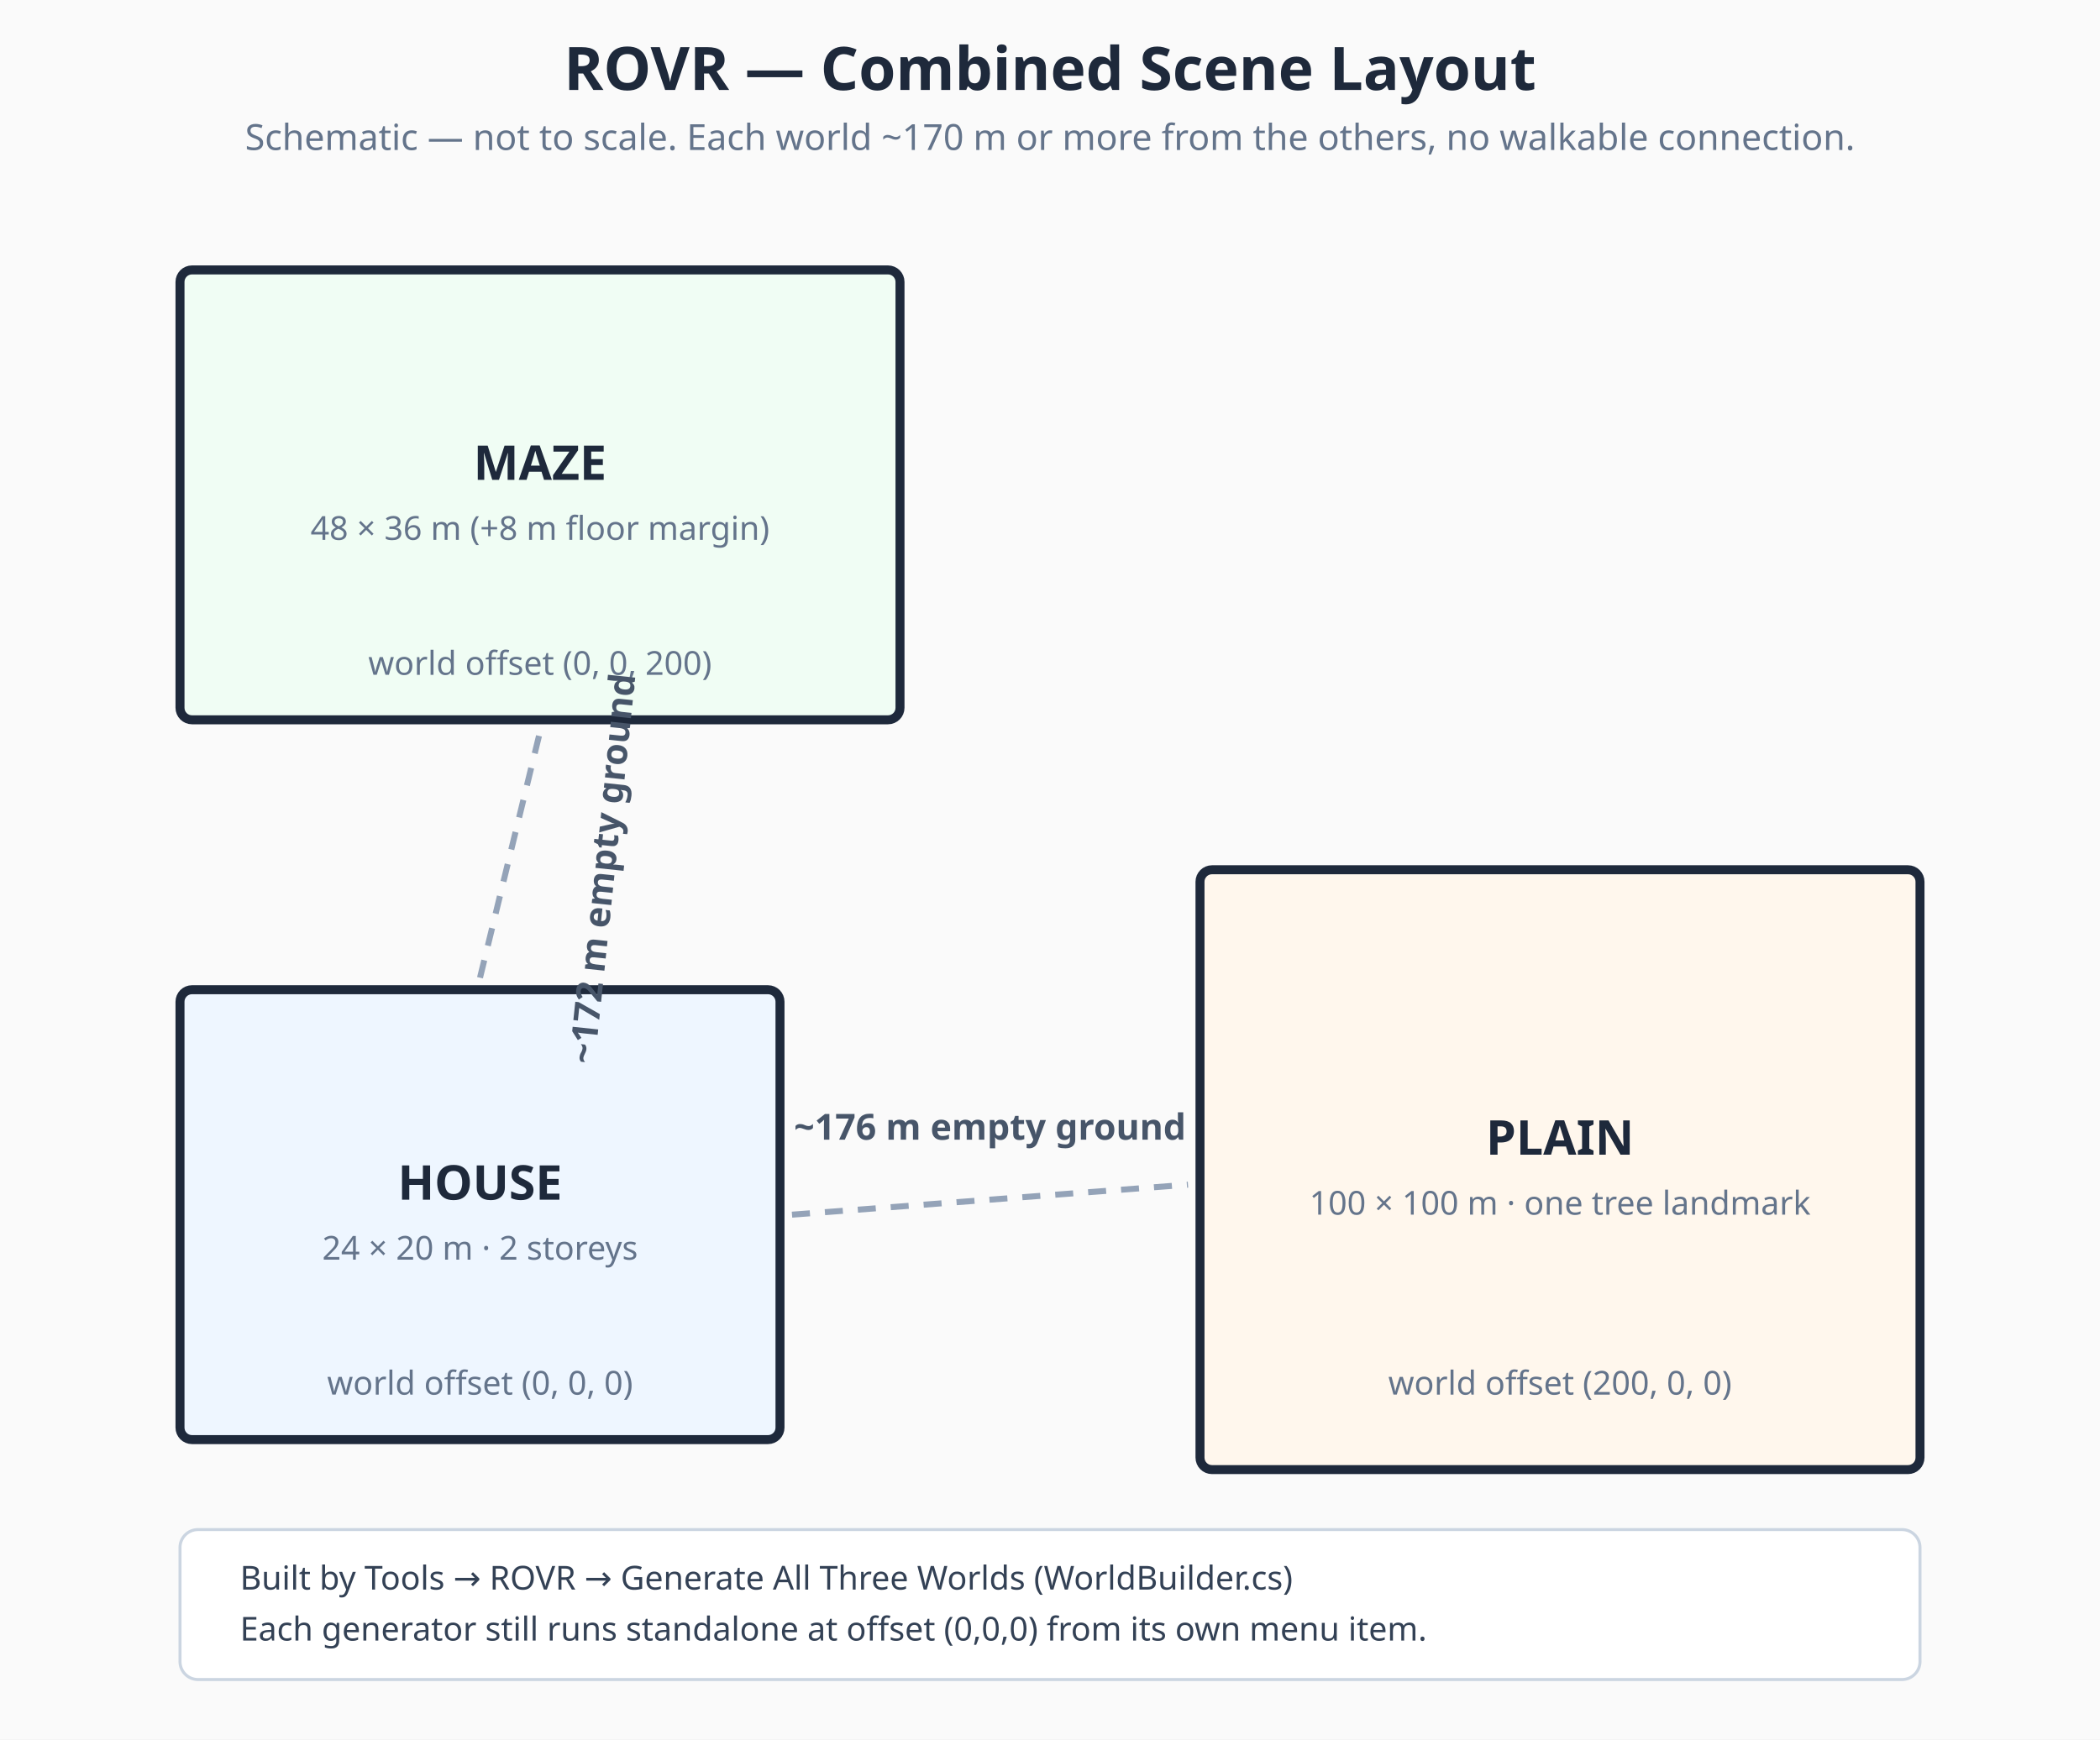
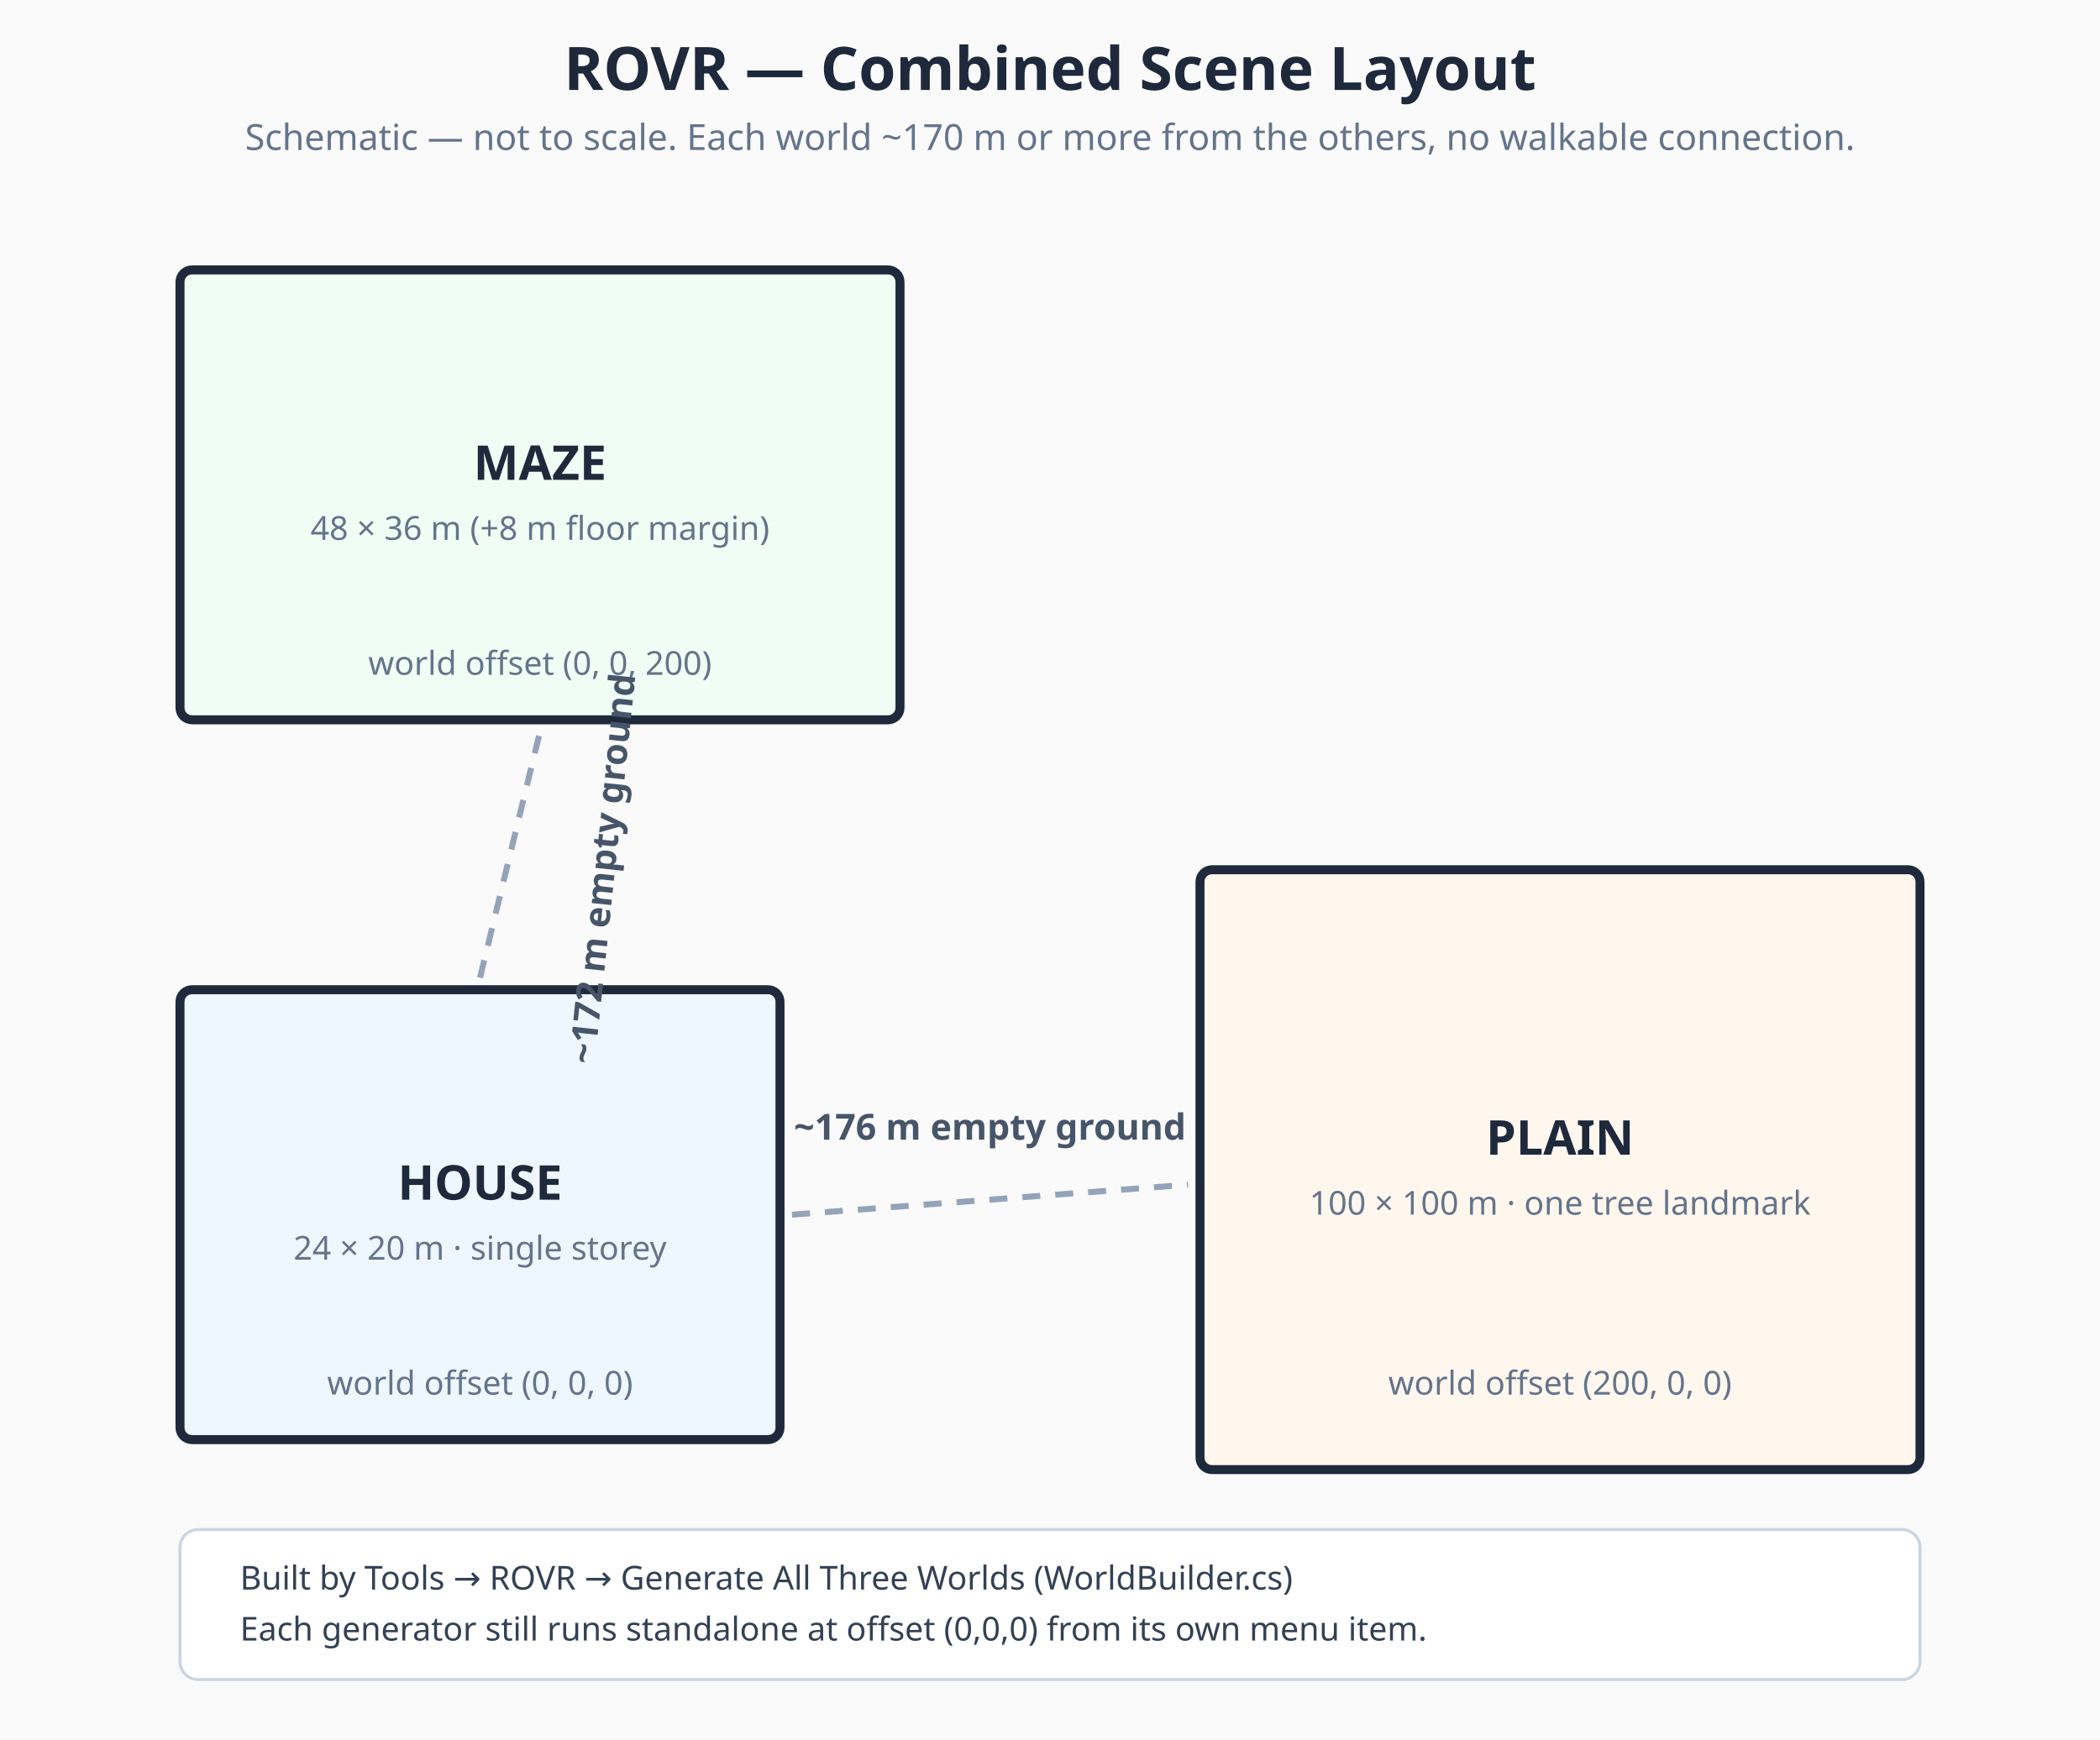
<svg xmlns="http://www.w3.org/2000/svg" viewBox="0 0 700 580" font-family="system-ui, sans-serif">
  <rect width="700" height="580" fill="#fafafa" />
  <text x="350" y="30" font-size="20" font-weight="700" text-anchor="middle" fill="#1e293b">ROVR — Combined Scene Layout</text>
  <text x="350" y="50" font-size="12" text-anchor="middle" fill="#64748b">Schematic — not to scale. Each world ~170 m or more from the others, no walkable connection.</text>
  <rect x="60" y="330" width="200" height="150" fill="#eef6ff" stroke="#1e293b" stroke-width="3" rx="4" />
  <text x="160" y="400" font-size="16" font-weight="700" text-anchor="middle" fill="#1e293b">HOUSE</text>
-   <text x="160" y="420" font-size="11" text-anchor="middle" fill="#64748b">24 × 20 m · 2 storeys</text>
+   <text x="160" y="420" font-size="11" text-anchor="middle" fill="#64748b">24 × 20 m · single storey</text>
  <text x="160" y="465" font-size="11" text-anchor="middle" fill="#64748b">world offset (0, 0, 0)</text>
  <rect x="400" y="290" width="240" height="200" fill="#fff7ed" stroke="#1e293b" stroke-width="3" rx="4" />
  <text x="520" y="385" font-size="16" font-weight="700" text-anchor="middle" fill="#1e293b">PLAIN</text>
  <text x="520" y="405" font-size="11" text-anchor="middle" fill="#64748b">100 × 100 m · one tree landmark</text>
  <text x="520" y="465" font-size="11" text-anchor="middle" fill="#64748b">world offset (200, 0, 0)</text>
  <rect x="60" y="90" width="240" height="150" fill="#f0fdf4" stroke="#1e293b" stroke-width="3" rx="4" />
  <text x="180" y="160" font-size="16" font-weight="700" text-anchor="middle" fill="#1e293b">MAZE</text>
  <text x="180" y="180" font-size="11" text-anchor="middle" fill="#64748b">48 × 36 m (+8 m floor margin)</text>
  <text x="180" y="225" font-size="11" text-anchor="middle" fill="#64748b">world offset (0, 0, 200)</text>
  <line x1="264" y1="405" x2="396" y2="395" stroke="#94a3b8" stroke-width="2" stroke-dasharray="6,5" />
  <text x="330" y="380" font-size="12" text-anchor="middle" fill="#475569" font-weight="600">~176 m empty ground</text>
  <line x1="160" y1="326" x2="180" y2="244" stroke="#94a3b8" stroke-width="2" stroke-dasharray="6,5" />
  <text x="205" y="290" font-size="12" text-anchor="middle" fill="#475569" font-weight="600" transform="rotate(-84 205 290)">~172 m empty ground</text>
  <rect x="60" y="510" width="580" height="50" fill="#ffffff" stroke="#cbd5e1" rx="6" />
  <text x="80" y="530" font-size="11" fill="#334155">Built by Tools → ROVR → Generate All Three Worlds (WorldBuilder.cs)</text>
  <text x="80" y="547" font-size="11" fill="#334155">Each generator still runs standalone at offset (0,0,0) from its own menu item.</text>
</svg>
